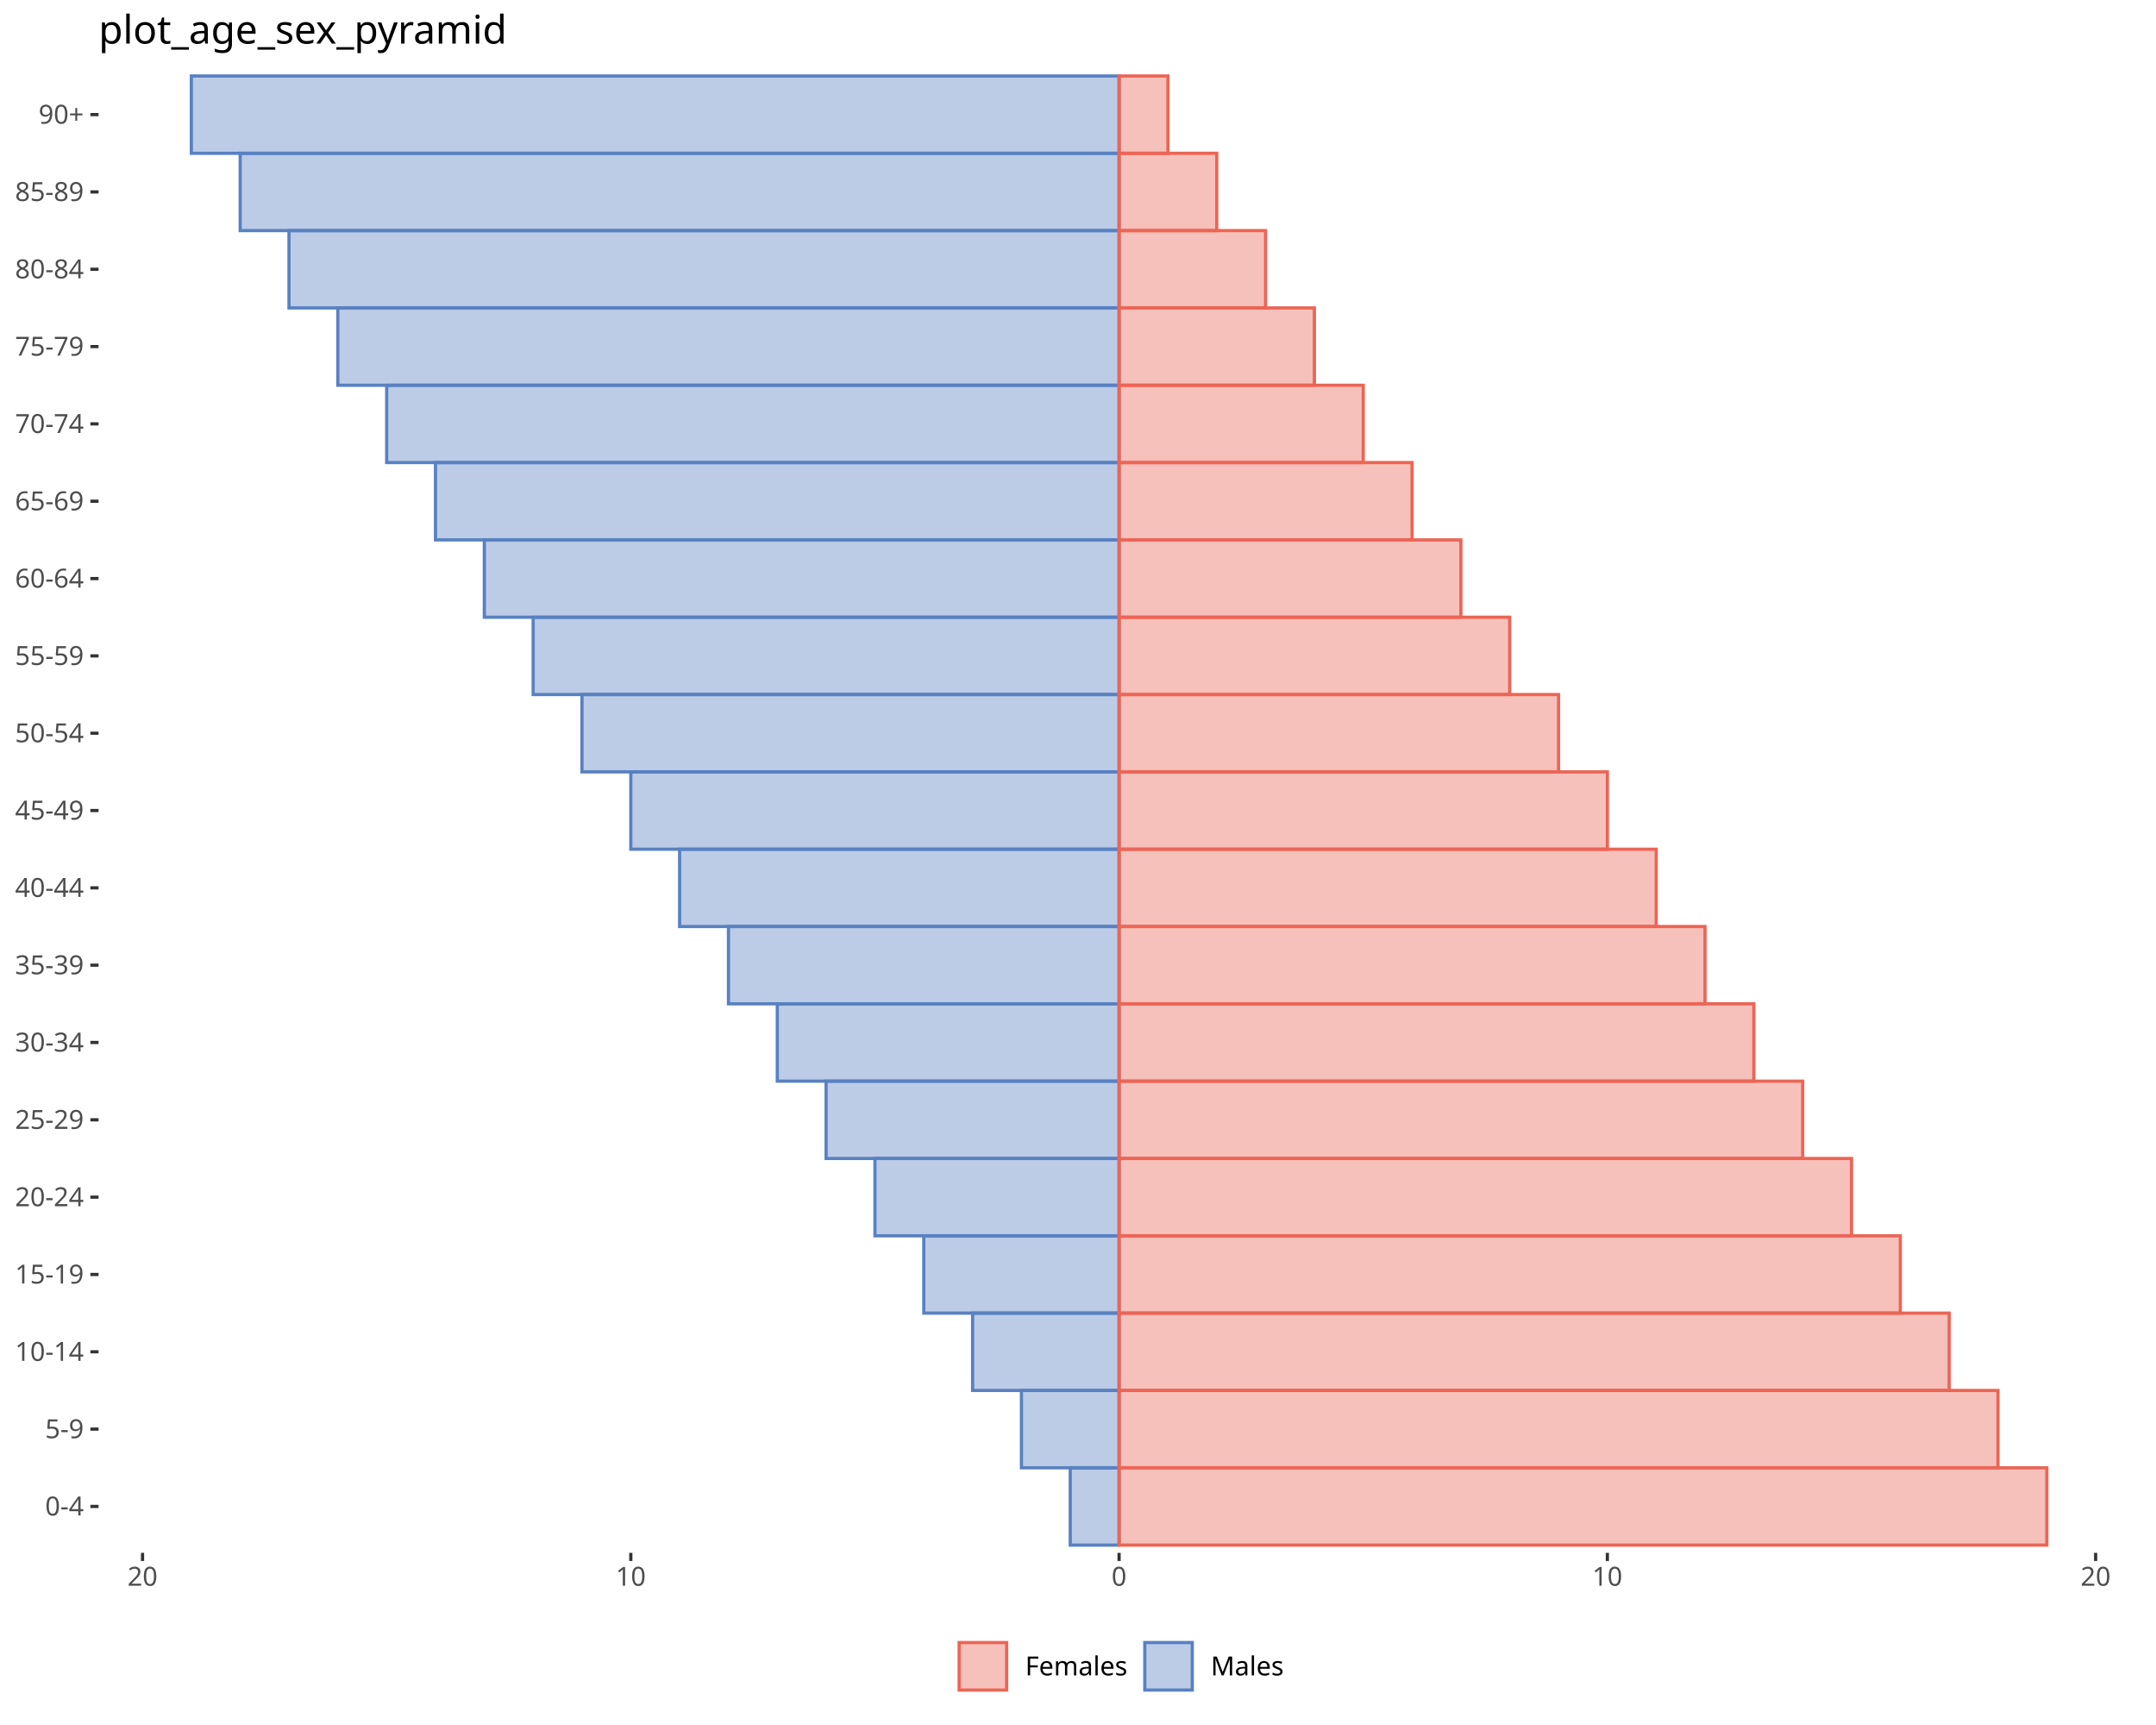
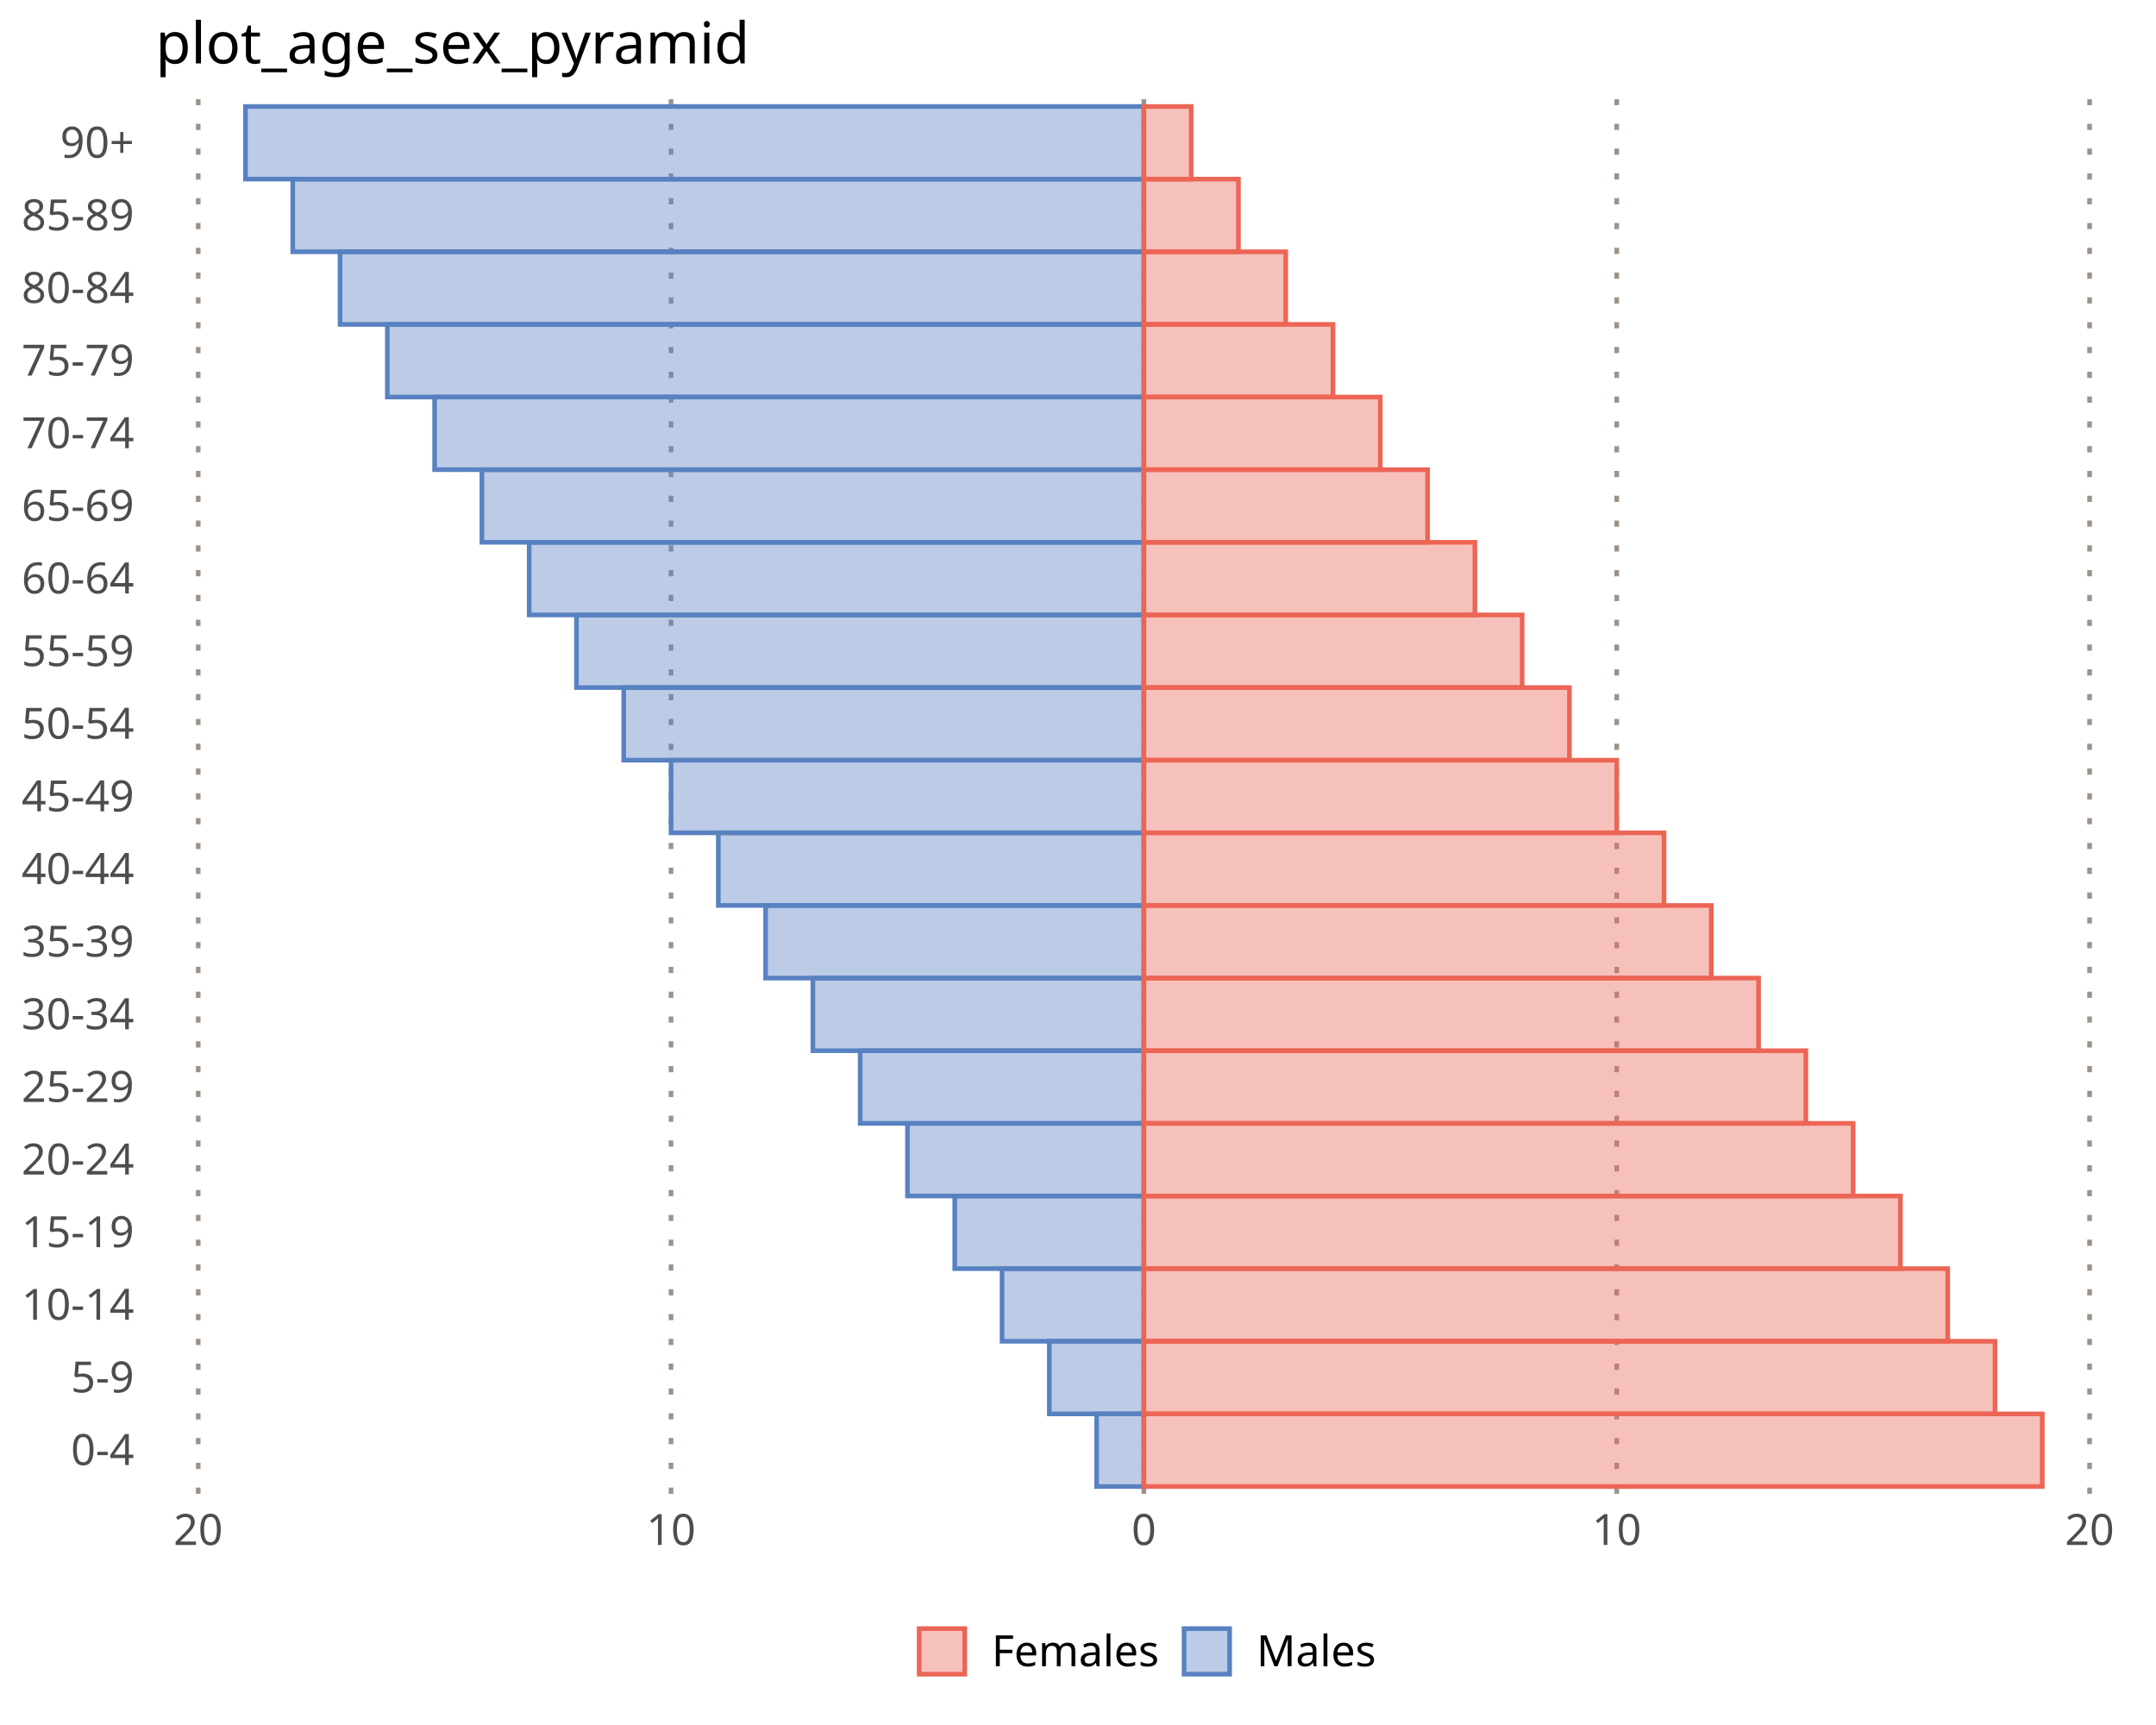
<svg xmlns="http://www.w3.org/2000/svg" class="svglite" data-engine-version="2.0" width="720.00pt" height="576.00pt" viewBox="0 0 720.00 576.00">
  <defs>
    <style type="text/css">
    .svglite line, .svglite polyline, .svglite polygon, .svglite path, .svglite rect, .svglite circle {
      fill: none;
      stroke: #000000;
      stroke-linecap: round;
      stroke-linejoin: round;
      stroke-miterlimit: 10.00;
    }
  </style>
  </defs>
  <rect width="100%" height="100%" style="stroke: none; fill: #FFFFFF;" />
  <defs>
    <clipPath id="cpMC4wMHw3MjAuMDB8MC4wMHw1NzYuMDA=">
      <rect x="0.00" y="0.00" width="720.00" height="576.00" />
    </clipPath>
  </defs>
  <g clip-path="url(#cpMC4wMHw3MjAuMDB8MC4wMHw1NzYuMDA=)">
-     <rect x="0.00" y="0.00" width="720.00" height="576.00" style="stroke-width: 1.07; stroke: #FFFFFF; fill: #FFFFFF;" />
+     <rect x="0" y="0.00" width="720.00" height="576.00" style="stroke-width: 1.55; stroke: none; fill: #FFFFFF;" />
  </g>
  <defs>
-     <clipPath id="cpMzIuOTJ8NzE0LjUyfDIyLjc4fDUxOC41MQ==">
-       <rect x="32.92" y="22.78" width="681.60" height="495.72" />
+     <clipPath id="cpNTEuOTh8NzEyLjAzfDMzLjE0fDQ5OC44MA==">
+       <rect x="51.98" y="33.14" width="660.05" height="465.66" />
    </clipPath>
  </defs>
-   <g clip-path="url(#cpMzIuOTJ8NzE0LjUyfDIyLjc4fDUxOC41MQ==)">
-     <polyline points="129.13,518.51 129.13,22.78 " style="stroke-width: 0.53; stroke: #FFFFFF; stroke-linecap: butt;" />
-     <polyline points="292.19,518.51 292.19,22.78 " style="stroke-width: 0.53; stroke: #FFFFFF; stroke-linecap: butt;" />
-     <polyline points="455.25,518.51 455.25,22.78 " style="stroke-width: 0.53; stroke: #FFFFFF; stroke-linecap: butt;" />
-     <polyline points="618.31,518.51 618.31,22.78 " style="stroke-width: 0.53; stroke: #FFFFFF; stroke-linecap: butt;" />
-     <polyline points="32.92,503.02 714.52,503.02 " style="stroke-width: 1.07; stroke: #FFFFFF; stroke-linecap: butt;" />
-     <polyline points="32.92,477.20 714.52,477.20 " style="stroke-width: 1.07; stroke: #FFFFFF; stroke-linecap: butt;" />
-     <polyline points="32.92,451.38 714.52,451.38 " style="stroke-width: 1.07; stroke: #FFFFFF; stroke-linecap: butt;" />
-     <polyline points="32.92,425.56 714.52,425.56 " style="stroke-width: 1.07; stroke: #FFFFFF; stroke-linecap: butt;" />
-     <polyline points="32.92,399.74 714.52,399.74 " style="stroke-width: 1.07; stroke: #FFFFFF; stroke-linecap: butt;" />
-     <polyline points="32.92,373.92 714.52,373.92 " style="stroke-width: 1.07; stroke: #FFFFFF; stroke-linecap: butt;" />
-     <polyline points="32.92,348.10 714.52,348.10 " style="stroke-width: 1.07; stroke: #FFFFFF; stroke-linecap: butt;" />
-     <polyline points="32.92,322.28 714.52,322.28 " style="stroke-width: 1.07; stroke: #FFFFFF; stroke-linecap: butt;" />
-     <polyline points="32.92,296.46 714.52,296.46 " style="stroke-width: 1.07; stroke: #FFFFFF; stroke-linecap: butt;" />
-     <polyline points="32.92,270.65 714.52,270.65 " style="stroke-width: 1.07; stroke: #FFFFFF; stroke-linecap: butt;" />
-     <polyline points="32.92,244.83 714.52,244.83 " style="stroke-width: 1.07; stroke: #FFFFFF; stroke-linecap: butt;" />
-     <polyline points="32.92,219.01 714.52,219.01 " style="stroke-width: 1.07; stroke: #FFFFFF; stroke-linecap: butt;" />
-     <polyline points="32.92,193.19 714.52,193.19 " style="stroke-width: 1.07; stroke: #FFFFFF; stroke-linecap: butt;" />
-     <polyline points="32.92,167.37 714.52,167.37 " style="stroke-width: 1.07; stroke: #FFFFFF; stroke-linecap: butt;" />
-     <polyline points="32.92,141.55 714.52,141.55 " style="stroke-width: 1.07; stroke: #FFFFFF; stroke-linecap: butt;" />
-     <polyline points="32.92,115.73 714.52,115.73 " style="stroke-width: 1.07; stroke: #FFFFFF; stroke-linecap: butt;" />
-     <polyline points="32.92,89.91 714.52,89.91 " style="stroke-width: 1.07; stroke: #FFFFFF; stroke-linecap: butt;" />
-     <polyline points="32.92,64.09 714.52,64.09 " style="stroke-width: 1.07; stroke: #FFFFFF; stroke-linecap: butt;" />
-     <polyline points="32.92,38.27 714.52,38.27 " style="stroke-width: 1.07; stroke: #FFFFFF; stroke-linecap: butt;" />
-     <polyline points="47.60,518.51 47.60,22.78 " style="stroke-width: 1.07; stroke: #FFFFFF; stroke-linecap: butt;" />
-     <polyline points="210.66,518.51 210.66,22.78 " style="stroke-width: 1.07; stroke: #FFFFFF; stroke-linecap: butt;" />
-     <polyline points="373.72,518.51 373.72,22.78 " style="stroke-width: 1.07; stroke: #FFFFFF; stroke-linecap: butt;" />
-     <polyline points="536.78,518.51 536.78,22.78 " style="stroke-width: 1.07; stroke: #FFFFFF; stroke-linecap: butt;" />
-     <polyline points="699.84,518.51 699.84,22.78 " style="stroke-width: 1.07; stroke: #FFFFFF; stroke-linecap: butt;" />
-     <rect x="357.41" y="490.11" width="16.31" height="25.82" style="stroke-width: 1.07; stroke: #5881C1; stroke-linecap: butt; stroke-linejoin: miter; fill: #5881C1; fill-opacity: 0.40;" />
-     <rect x="341.11" y="464.29" width="32.61" height="25.82" style="stroke-width: 1.07; stroke: #5881C1; stroke-linecap: butt; stroke-linejoin: miter; fill: #5881C1; fill-opacity: 0.40;" />
-     <rect x="324.80" y="438.47" width="48.92" height="25.82" style="stroke-width: 1.07; stroke: #5881C1; stroke-linecap: butt; stroke-linejoin: miter; fill: #5881C1; fill-opacity: 0.40;" />
-     <rect x="308.50" y="412.65" width="65.22" height="25.82" style="stroke-width: 1.07; stroke: #5881C1; stroke-linecap: butt; stroke-linejoin: miter; fill: #5881C1; fill-opacity: 0.40;" />
-     <rect x="292.19" y="386.83" width="81.53" height="25.82" style="stroke-width: 1.07; stroke: #5881C1; stroke-linecap: butt; stroke-linejoin: miter; fill: #5881C1; fill-opacity: 0.40;" />
-     <rect x="275.88" y="361.01" width="97.84" height="25.82" style="stroke-width: 1.07; stroke: #5881C1; stroke-linecap: butt; stroke-linejoin: miter; fill: #5881C1; fill-opacity: 0.40;" />
-     <rect x="259.58" y="335.19" width="114.14" height="25.82" style="stroke-width: 1.07; stroke: #5881C1; stroke-linecap: butt; stroke-linejoin: miter; fill: #5881C1; fill-opacity: 0.40;" />
-     <rect x="243.27" y="309.37" width="130.45" height="25.82" style="stroke-width: 1.07; stroke: #5881C1; stroke-linecap: butt; stroke-linejoin: miter; fill: #5881C1; fill-opacity: 0.40;" />
-     <rect x="226.96" y="283.56" width="146.76" height="25.82" style="stroke-width: 1.07; stroke: #5881C1; stroke-linecap: butt; stroke-linejoin: miter; fill: #5881C1; fill-opacity: 0.40;" />
-     <rect x="210.66" y="257.74" width="163.06" height="25.82" style="stroke-width: 1.07; stroke: #5881C1; stroke-linecap: butt; stroke-linejoin: miter; fill: #5881C1; fill-opacity: 0.40;" />
-     <rect x="194.35" y="231.92" width="179.37" height="25.82" style="stroke-width: 1.07; stroke: #5881C1; stroke-linecap: butt; stroke-linejoin: miter; fill: #5881C1; fill-opacity: 0.40;" />
-     <rect x="178.05" y="206.10" width="195.67" height="25.82" style="stroke-width: 1.07; stroke: #5881C1; stroke-linecap: butt; stroke-linejoin: miter; fill: #5881C1; fill-opacity: 0.40;" />
-     <rect x="161.74" y="180.28" width="211.98" height="25.82" style="stroke-width: 1.07; stroke: #5881C1; stroke-linecap: butt; stroke-linejoin: miter; fill: #5881C1; fill-opacity: 0.40;" />
-     <rect x="145.43" y="154.46" width="228.29" height="25.82" style="stroke-width: 1.07; stroke: #5881C1; stroke-linecap: butt; stroke-linejoin: miter; fill: #5881C1; fill-opacity: 0.40;" />
-     <rect x="129.13" y="128.64" width="244.59" height="25.82" style="stroke-width: 1.07; stroke: #5881C1; stroke-linecap: butt; stroke-linejoin: miter; fill: #5881C1; fill-opacity: 0.40;" />
-     <rect x="112.82" y="102.82" width="260.90" height="25.82" style="stroke-width: 1.07; stroke: #5881C1; stroke-linecap: butt; stroke-linejoin: miter; fill: #5881C1; fill-opacity: 0.40;" />
-     <rect x="96.51" y="77.00" width="277.21" height="25.82" style="stroke-width: 1.07; stroke: #5881C1; stroke-linecap: butt; stroke-linejoin: miter; fill: #5881C1; fill-opacity: 0.40;" />
-     <rect x="80.21" y="51.18" width="293.51" height="25.82" style="stroke-width: 1.07; stroke: #5881C1; stroke-linecap: butt; stroke-linejoin: miter; fill: #5881C1; fill-opacity: 0.40;" />
-     <rect x="63.90" y="25.37" width="309.82" height="25.82" style="stroke-width: 1.07; stroke: #5881C1; stroke-linecap: butt; stroke-linejoin: miter; fill: #5881C1; fill-opacity: 0.40;" />
-     <rect x="373.72" y="490.11" width="309.82" height="25.82" style="stroke-width: 1.07; stroke: #EC6555; stroke-linecap: butt; stroke-linejoin: miter; fill: #EC6555; fill-opacity: 0.40;" />
-     <rect x="373.72" y="464.29" width="293.51" height="25.82" style="stroke-width: 1.07; stroke: #EC6555; stroke-linecap: butt; stroke-linejoin: miter; fill: #EC6555; fill-opacity: 0.40;" />
-     <rect x="373.72" y="438.47" width="277.21" height="25.82" style="stroke-width: 1.07; stroke: #EC6555; stroke-linecap: butt; stroke-linejoin: miter; fill: #EC6555; fill-opacity: 0.40;" />
-     <rect x="373.72" y="412.65" width="260.90" height="25.82" style="stroke-width: 1.07; stroke: #EC6555; stroke-linecap: butt; stroke-linejoin: miter; fill: #EC6555; fill-opacity: 0.40;" />
-     <rect x="373.72" y="386.83" width="244.59" height="25.82" style="stroke-width: 1.07; stroke: #EC6555; stroke-linecap: butt; stroke-linejoin: miter; fill: #EC6555; fill-opacity: 0.40;" />
-     <rect x="373.72" y="361.01" width="228.29" height="25.82" style="stroke-width: 1.07; stroke: #EC6555; stroke-linecap: butt; stroke-linejoin: miter; fill: #EC6555; fill-opacity: 0.40;" />
-     <rect x="373.72" y="335.19" width="211.98" height="25.82" style="stroke-width: 1.07; stroke: #EC6555; stroke-linecap: butt; stroke-linejoin: miter; fill: #EC6555; fill-opacity: 0.40;" />
-     <rect x="373.72" y="309.37" width="195.67" height="25.82" style="stroke-width: 1.07; stroke: #EC6555; stroke-linecap: butt; stroke-linejoin: miter; fill: #EC6555; fill-opacity: 0.40;" />
-     <rect x="373.72" y="283.56" width="179.37" height="25.82" style="stroke-width: 1.07; stroke: #EC6555; stroke-linecap: butt; stroke-linejoin: miter; fill: #EC6555; fill-opacity: 0.40;" />
-     <rect x="373.72" y="257.74" width="163.06" height="25.82" style="stroke-width: 1.07; stroke: #EC6555; stroke-linecap: butt; stroke-linejoin: miter; fill: #EC6555; fill-opacity: 0.40;" />
-     <rect x="373.72" y="231.92" width="146.76" height="25.82" style="stroke-width: 1.07; stroke: #EC6555; stroke-linecap: butt; stroke-linejoin: miter; fill: #EC6555; fill-opacity: 0.40;" />
-     <rect x="373.72" y="206.10" width="130.45" height="25.82" style="stroke-width: 1.07; stroke: #EC6555; stroke-linecap: butt; stroke-linejoin: miter; fill: #EC6555; fill-opacity: 0.40;" />
-     <rect x="373.72" y="180.28" width="114.14" height="25.82" style="stroke-width: 1.07; stroke: #EC6555; stroke-linecap: butt; stroke-linejoin: miter; fill: #EC6555; fill-opacity: 0.40;" />
-     <rect x="373.72" y="154.46" width="97.84" height="25.82" style="stroke-width: 1.07; stroke: #EC6555; stroke-linecap: butt; stroke-linejoin: miter; fill: #EC6555; fill-opacity: 0.40;" />
-     <rect x="373.72" y="128.64" width="81.53" height="25.82" style="stroke-width: 1.07; stroke: #EC6555; stroke-linecap: butt; stroke-linejoin: miter; fill: #EC6555; fill-opacity: 0.40;" />
-     <rect x="373.72" y="102.82" width="65.22" height="25.82" style="stroke-width: 1.07; stroke: #EC6555; stroke-linecap: butt; stroke-linejoin: miter; fill: #EC6555; fill-opacity: 0.40;" />
-     <rect x="373.72" y="77.00" width="48.92" height="25.82" style="stroke-width: 1.07; stroke: #EC6555; stroke-linecap: butt; stroke-linejoin: miter; fill: #EC6555; fill-opacity: 0.40;" />
-     <rect x="373.72" y="51.18" width="32.61" height="25.82" style="stroke-width: 1.07; stroke: #EC6555; stroke-linecap: butt; stroke-linejoin: miter; fill: #EC6555; fill-opacity: 0.40;" />
-     <rect x="373.72" y="25.37" width="16.31" height="25.82" style="stroke-width: 1.07; stroke: #EC6555; stroke-linecap: butt; stroke-linejoin: miter; fill: #EC6555; fill-opacity: 0.40;" />
+   <g clip-path="url(#cpNTEuOTh8NzEyLjAzfDMzLjE0fDQ5OC44MA==)">
+     <polyline points="66.19,498.80 66.19,33.14 " style="stroke-width: 1.55; stroke: #9D928A; stroke-dasharray: 2.07,6.21; stroke-linecap: butt;" />
+     <polyline points="224.09,498.80 224.09,33.14 " style="stroke-width: 1.55; stroke: #9D928A; stroke-dasharray: 2.07,6.21; stroke-linecap: butt;" />
+     <polyline points="382.00,498.80 382.00,33.14 " style="stroke-width: 1.55; stroke: #9D928A; stroke-dasharray: 2.07,6.21; stroke-linecap: butt;" />
+     <polyline points="539.91,498.80 539.91,33.14 " style="stroke-width: 1.55; stroke: #9D928A; stroke-dasharray: 2.07,6.21; stroke-linecap: butt;" />
+     <polyline points="697.82,498.80 697.82,33.14 " style="stroke-width: 1.55; stroke: #9D928A; stroke-dasharray: 2.07,6.21; stroke-linecap: butt;" />
+     <rect x="366.21" y="472.12" width="15.79" height="24.25" style="stroke-width: 1.55; stroke: #5881C1; stroke-linecap: butt; stroke-linejoin: miter; fill: #5881C1; fill-opacity: 0.40;" />
+     <rect x="350.42" y="447.87" width="31.58" height="24.25" style="stroke-width: 1.55; stroke: #5881C1; stroke-linecap: butt; stroke-linejoin: miter; fill: #5881C1; fill-opacity: 0.40;" />
+     <rect x="334.63" y="423.61" width="47.37" height="24.25" style="stroke-width: 1.55; stroke: #5881C1; stroke-linecap: butt; stroke-linejoin: miter; fill: #5881C1; fill-opacity: 0.40;" />
+     <rect x="318.84" y="399.36" width="63.16" height="24.25" style="stroke-width: 1.55; stroke: #5881C1; stroke-linecap: butt; stroke-linejoin: miter; fill: #5881C1; fill-opacity: 0.40;" />
+     <rect x="303.05" y="375.11" width="78.95" height="24.25" style="stroke-width: 1.55; stroke: #5881C1; stroke-linecap: butt; stroke-linejoin: miter; fill: #5881C1; fill-opacity: 0.40;" />
+     <rect x="287.26" y="350.85" width="94.74" height="24.25" style="stroke-width: 1.55; stroke: #5881C1; stroke-linecap: butt; stroke-linejoin: miter; fill: #5881C1; fill-opacity: 0.40;" />
+     <rect x="271.47" y="326.60" width="110.54" height="24.25" style="stroke-width: 1.55; stroke: #5881C1; stroke-linecap: butt; stroke-linejoin: miter; fill: #5881C1; fill-opacity: 0.40;" />
+     <rect x="255.68" y="302.35" width="126.33" height="24.25" style="stroke-width: 1.55; stroke: #5881C1; stroke-linecap: butt; stroke-linejoin: miter; fill: #5881C1; fill-opacity: 0.40;" />
+     <rect x="239.89" y="278.09" width="142.12" height="24.25" style="stroke-width: 1.55; stroke: #5881C1; stroke-linecap: butt; stroke-linejoin: miter; fill: #5881C1; fill-opacity: 0.40;" />
+     <rect x="224.09" y="253.84" width="157.91" height="24.25" style="stroke-width: 1.55; stroke: #5881C1; stroke-linecap: butt; stroke-linejoin: miter; fill: #5881C1; fill-opacity: 0.40;" />
+     <rect x="208.30" y="229.59" width="173.70" height="24.25" style="stroke-width: 1.55; stroke: #5881C1; stroke-linecap: butt; stroke-linejoin: miter; fill: #5881C1; fill-opacity: 0.40;" />
+     <rect x="192.51" y="205.34" width="189.49" height="24.25" style="stroke-width: 1.55; stroke: #5881C1; stroke-linecap: butt; stroke-linejoin: miter; fill: #5881C1; fill-opacity: 0.40;" />
+     <rect x="176.72" y="181.08" width="205.28" height="24.25" style="stroke-width: 1.55; stroke: #5881C1; stroke-linecap: butt; stroke-linejoin: miter; fill: #5881C1; fill-opacity: 0.40;" />
+     <rect x="160.93" y="156.83" width="221.07" height="24.25" style="stroke-width: 1.55; stroke: #5881C1; stroke-linecap: butt; stroke-linejoin: miter; fill: #5881C1; fill-opacity: 0.40;" />
+     <rect x="145.14" y="132.58" width="236.86" height="24.25" style="stroke-width: 1.55; stroke: #5881C1; stroke-linecap: butt; stroke-linejoin: miter; fill: #5881C1; fill-opacity: 0.40;" />
+     <rect x="129.35" y="108.32" width="252.65" height="24.25" style="stroke-width: 1.55; stroke: #5881C1; stroke-linecap: butt; stroke-linejoin: miter; fill: #5881C1; fill-opacity: 0.40;" />
+     <rect x="113.56" y="84.07" width="268.44" height="24.25" style="stroke-width: 1.55; stroke: #5881C1; stroke-linecap: butt; stroke-linejoin: miter; fill: #5881C1; fill-opacity: 0.40;" />
+     <rect x="97.77" y="59.82" width="284.23" height="24.25" style="stroke-width: 1.55; stroke: #5881C1; stroke-linecap: butt; stroke-linejoin: miter; fill: #5881C1; fill-opacity: 0.40;" />
+     <rect x="81.98" y="35.56" width="300.02" height="24.25" style="stroke-width: 1.55; stroke: #5881C1; stroke-linecap: butt; stroke-linejoin: miter; fill: #5881C1; fill-opacity: 0.40;" />
+     <rect x="382.00" y="472.12" width="300.02" height="24.25" style="stroke-width: 1.55; stroke: #EC6555; stroke-linecap: butt; stroke-linejoin: miter; fill: #EC6555; fill-opacity: 0.40;" />
+     <rect x="382.00" y="447.87" width="284.23" height="24.25" style="stroke-width: 1.55; stroke: #EC6555; stroke-linecap: butt; stroke-linejoin: miter; fill: #EC6555; fill-opacity: 0.40;" />
+     <rect x="382.00" y="423.61" width="268.44" height="24.25" style="stroke-width: 1.55; stroke: #EC6555; stroke-linecap: butt; stroke-linejoin: miter; fill: #EC6555; fill-opacity: 0.40;" />
+     <rect x="382.00" y="399.36" width="252.65" height="24.25" style="stroke-width: 1.55; stroke: #EC6555; stroke-linecap: butt; stroke-linejoin: miter; fill: #EC6555; fill-opacity: 0.40;" />
+     <rect x="382.00" y="375.11" width="236.86" height="24.25" style="stroke-width: 1.55; stroke: #EC6555; stroke-linecap: butt; stroke-linejoin: miter; fill: #EC6555; fill-opacity: 0.40;" />
+     <rect x="382.00" y="350.85" width="221.07" height="24.25" style="stroke-width: 1.55; stroke: #EC6555; stroke-linecap: butt; stroke-linejoin: miter; fill: #EC6555; fill-opacity: 0.40;" />
+     <rect x="382.00" y="326.60" width="205.28" height="24.25" style="stroke-width: 1.55; stroke: #EC6555; stroke-linecap: butt; stroke-linejoin: miter; fill: #EC6555; fill-opacity: 0.40;" />
+     <rect x="382.00" y="302.35" width="189.49" height="24.25" style="stroke-width: 1.55; stroke: #EC6555; stroke-linecap: butt; stroke-linejoin: miter; fill: #EC6555; fill-opacity: 0.40;" />
+     <rect x="382.00" y="278.09" width="173.70" height="24.25" style="stroke-width: 1.55; stroke: #EC6555; stroke-linecap: butt; stroke-linejoin: miter; fill: #EC6555; fill-opacity: 0.40;" />
+     <rect x="382.00" y="253.84" width="157.91" height="24.25" style="stroke-width: 1.55; stroke: #EC6555; stroke-linecap: butt; stroke-linejoin: miter; fill: #EC6555; fill-opacity: 0.40;" />
+     <rect x="382.00" y="229.59" width="142.12" height="24.25" style="stroke-width: 1.55; stroke: #EC6555; stroke-linecap: butt; stroke-linejoin: miter; fill: #EC6555; fill-opacity: 0.40;" />
+     <rect x="382.00" y="205.34" width="126.33" height="24.25" style="stroke-width: 1.55; stroke: #EC6555; stroke-linecap: butt; stroke-linejoin: miter; fill: #EC6555; fill-opacity: 0.40;" />
+     <rect x="382.00" y="181.08" width="110.54" height="24.25" style="stroke-width: 1.55; stroke: #EC6555; stroke-linecap: butt; stroke-linejoin: miter; fill: #EC6555; fill-opacity: 0.40;" />
+     <rect x="382.00" y="156.83" width="94.74" height="24.25" style="stroke-width: 1.55; stroke: #EC6555; stroke-linecap: butt; stroke-linejoin: miter; fill: #EC6555; fill-opacity: 0.40;" />
+     <rect x="382.00" y="132.58" width="78.95" height="24.25" style="stroke-width: 1.55; stroke: #EC6555; stroke-linecap: butt; stroke-linejoin: miter; fill: #EC6555; fill-opacity: 0.40;" />
+     <rect x="382.00" y="108.32" width="63.16" height="24.25" style="stroke-width: 1.55; stroke: #EC6555; stroke-linecap: butt; stroke-linejoin: miter; fill: #EC6555; fill-opacity: 0.40;" />
+     <rect x="382.00" y="84.07" width="47.37" height="24.25" style="stroke-width: 1.55; stroke: #EC6555; stroke-linecap: butt; stroke-linejoin: miter; fill: #EC6555; fill-opacity: 0.40;" />
+     <rect x="382.00" y="59.82" width="31.58" height="24.25" style="stroke-width: 1.55; stroke: #EC6555; stroke-linecap: butt; stroke-linejoin: miter; fill: #EC6555; fill-opacity: 0.40;" />
+     <rect x="382.00" y="35.56" width="15.79" height="24.25" style="stroke-width: 1.55; stroke: #EC6555; stroke-linecap: butt; stroke-linejoin: miter; fill: #EC6555; fill-opacity: 0.40;" />
  </g>
  <g clip-path="url(#cpMC4wMHw3MjAuMDB8MC4wMHw1NzYuMDA=)">
-     <text x="27.99" y="506.04" text-anchor="end" style="font-size: 8.80px; fill: #4D4D4D; font-family: sans;" textLength="12.72px" lengthAdjust="spacingAndGlyphs">0-4</text>
-     <text x="27.99" y="480.23" text-anchor="end" style="font-size: 8.80px; fill: #4D4D4D; font-family: sans;" textLength="12.72px" lengthAdjust="spacingAndGlyphs">5-9</text>
-     <text x="27.99" y="454.41" text-anchor="end" style="font-size: 8.80px; fill: #4D4D4D; font-family: sans;" textLength="22.51px" lengthAdjust="spacingAndGlyphs">10-14</text>
-     <text x="27.99" y="428.59" text-anchor="end" style="font-size: 8.80px; fill: #4D4D4D; font-family: sans;" textLength="22.51px" lengthAdjust="spacingAndGlyphs">15-19</text>
-     <text x="27.99" y="402.77" text-anchor="end" style="font-size: 8.80px; fill: #4D4D4D; font-family: sans;" textLength="22.51px" lengthAdjust="spacingAndGlyphs">20-24</text>
-     <text x="27.99" y="376.95" text-anchor="end" style="font-size: 8.80px; fill: #4D4D4D; font-family: sans;" textLength="22.51px" lengthAdjust="spacingAndGlyphs">25-29</text>
-     <text x="27.99" y="351.13" text-anchor="end" style="font-size: 8.80px; fill: #4D4D4D; font-family: sans;" textLength="22.51px" lengthAdjust="spacingAndGlyphs">30-34</text>
-     <text x="27.99" y="325.31" text-anchor="end" style="font-size: 8.80px; fill: #4D4D4D; font-family: sans;" textLength="22.51px" lengthAdjust="spacingAndGlyphs">35-39</text>
-     <text x="27.99" y="299.49" text-anchor="end" style="font-size: 8.80px; fill: #4D4D4D; font-family: sans;" textLength="22.51px" lengthAdjust="spacingAndGlyphs">40-44</text>
-     <text x="27.99" y="273.67" text-anchor="end" style="font-size: 8.80px; fill: #4D4D4D; font-family: sans;" textLength="22.51px" lengthAdjust="spacingAndGlyphs">45-49</text>
-     <text x="27.99" y="247.85" text-anchor="end" style="font-size: 8.80px; fill: #4D4D4D; font-family: sans;" textLength="22.51px" lengthAdjust="spacingAndGlyphs">50-54</text>
-     <text x="27.99" y="222.04" text-anchor="end" style="font-size: 8.80px; fill: #4D4D4D; font-family: sans;" textLength="22.51px" lengthAdjust="spacingAndGlyphs">55-59</text>
-     <text x="27.99" y="196.22" text-anchor="end" style="font-size: 8.80px; fill: #4D4D4D; font-family: sans;" textLength="22.51px" lengthAdjust="spacingAndGlyphs">60-64</text>
-     <text x="27.99" y="170.40" text-anchor="end" style="font-size: 8.80px; fill: #4D4D4D; font-family: sans;" textLength="22.51px" lengthAdjust="spacingAndGlyphs">65-69</text>
-     <text x="27.99" y="144.58" text-anchor="end" style="font-size: 8.80px; fill: #4D4D4D; font-family: sans;" textLength="22.51px" lengthAdjust="spacingAndGlyphs">70-74</text>
-     <text x="27.99" y="118.76" text-anchor="end" style="font-size: 8.80px; fill: #4D4D4D; font-family: sans;" textLength="22.51px" lengthAdjust="spacingAndGlyphs">75-79</text>
-     <text x="27.99" y="92.94" text-anchor="end" style="font-size: 8.80px; fill: #4D4D4D; font-family: sans;" textLength="22.51px" lengthAdjust="spacingAndGlyphs">80-84</text>
-     <text x="27.99" y="67.12" text-anchor="end" style="font-size: 8.80px; fill: #4D4D4D; font-family: sans;" textLength="22.51px" lengthAdjust="spacingAndGlyphs">85-89</text>
-     <text x="27.99" y="41.30" text-anchor="end" style="font-size: 8.80px; fill: #4D4D4D; font-family: sans;" textLength="14.93px" lengthAdjust="spacingAndGlyphs">90+</text>
-     <polyline points="30.18,503.02 32.92,503.02 " style="stroke-width: 1.07; stroke: #333333; stroke-linecap: butt;" />
-     <polyline points="30.18,477.20 32.92,477.20 " style="stroke-width: 1.07; stroke: #333333; stroke-linecap: butt;" />
-     <polyline points="30.18,451.38 32.92,451.38 " style="stroke-width: 1.07; stroke: #333333; stroke-linecap: butt;" />
-     <polyline points="30.18,425.56 32.92,425.56 " style="stroke-width: 1.07; stroke: #333333; stroke-linecap: butt;" />
-     <polyline points="30.18,399.74 32.92,399.74 " style="stroke-width: 1.07; stroke: #333333; stroke-linecap: butt;" />
-     <polyline points="30.18,373.92 32.92,373.92 " style="stroke-width: 1.07; stroke: #333333; stroke-linecap: butt;" />
-     <polyline points="30.18,348.10 32.92,348.10 " style="stroke-width: 1.07; stroke: #333333; stroke-linecap: butt;" />
-     <polyline points="30.18,322.28 32.92,322.28 " style="stroke-width: 1.07; stroke: #333333; stroke-linecap: butt;" />
-     <polyline points="30.18,296.46 32.92,296.46 " style="stroke-width: 1.07; stroke: #333333; stroke-linecap: butt;" />
-     <polyline points="30.18,270.65 32.92,270.65 " style="stroke-width: 1.07; stroke: #333333; stroke-linecap: butt;" />
-     <polyline points="30.18,244.83 32.92,244.83 " style="stroke-width: 1.07; stroke: #333333; stroke-linecap: butt;" />
-     <polyline points="30.18,219.01 32.92,219.01 " style="stroke-width: 1.07; stroke: #333333; stroke-linecap: butt;" />
-     <polyline points="30.18,193.19 32.92,193.19 " style="stroke-width: 1.07; stroke: #333333; stroke-linecap: butt;" />
-     <polyline points="30.18,167.37 32.92,167.37 " style="stroke-width: 1.07; stroke: #333333; stroke-linecap: butt;" />
-     <polyline points="30.18,141.55 32.92,141.55 " style="stroke-width: 1.07; stroke: #333333; stroke-linecap: butt;" />
-     <polyline points="30.18,115.73 32.92,115.73 " style="stroke-width: 1.07; stroke: #333333; stroke-linecap: butt;" />
-     <polyline points="30.18,89.91 32.92,89.91 " style="stroke-width: 1.07; stroke: #333333; stroke-linecap: butt;" />
-     <polyline points="30.18,64.09 32.92,64.09 " style="stroke-width: 1.07; stroke: #333333; stroke-linecap: butt;" />
-     <polyline points="30.18,38.27 32.92,38.27 " style="stroke-width: 1.07; stroke: #333333; stroke-linecap: butt;" />
-     <polyline points="47.60,521.25 47.60,518.51 " style="stroke-width: 1.07; stroke: #333333; stroke-linecap: butt;" />
-     <polyline points="210.66,521.25 210.66,518.51 " style="stroke-width: 1.07; stroke: #333333; stroke-linecap: butt;" />
-     <polyline points="373.72,521.25 373.72,518.51 " style="stroke-width: 1.07; stroke: #333333; stroke-linecap: butt;" />
-     <polyline points="536.78,521.25 536.78,518.51 " style="stroke-width: 1.07; stroke: #333333; stroke-linecap: butt;" />
-     <polyline points="699.84,521.25 699.84,518.51 " style="stroke-width: 1.07; stroke: #333333; stroke-linecap: butt;" />
-     <text x="47.60" y="529.50" text-anchor="middle" style="font-size: 8.80px; fill: #4D4D4D; font-family: sans;" textLength="9.79px" lengthAdjust="spacingAndGlyphs">20</text>
-     <text x="210.66" y="529.50" text-anchor="middle" style="font-size: 8.80px; fill: #4D4D4D; font-family: sans;" textLength="9.79px" lengthAdjust="spacingAndGlyphs">10</text>
-     <text x="373.72" y="529.50" text-anchor="middle" style="font-size: 8.80px; fill: #4D4D4D; font-family: sans;" textLength="4.89px" lengthAdjust="spacingAndGlyphs">0</text>
-     <text x="536.78" y="529.50" text-anchor="middle" style="font-size: 8.80px; fill: #4D4D4D; font-family: sans;" textLength="9.79px" lengthAdjust="spacingAndGlyphs">10</text>
-     <text x="699.84" y="529.50" text-anchor="middle" style="font-size: 8.80px; fill: #4D4D4D; font-family: sans;" textLength="9.79px" lengthAdjust="spacingAndGlyphs">20</text>
-     <rect x="314.13" y="542.28" width="119.19" height="28.24" style="stroke-width: 1.07; stroke: none; fill: #FFFFFF;" />
-     <rect x="320.31" y="548.47" width="15.86" height="15.86" style="stroke-width: 1.07; stroke: #EC6555; stroke-linecap: butt; stroke-linejoin: miter; fill: #EC6555; fill-opacity: 0.40;" />
-     <rect x="382.30" y="548.47" width="15.86" height="15.86" style="stroke-width: 1.07; stroke: #5881C1; stroke-linecap: butt; stroke-linejoin: miter; fill: #5881C1; fill-opacity: 0.40;" />
-     <text x="342.37" y="559.43" style="font-size: 8.80px; font-family: sans;" textLength="33.75px" lengthAdjust="spacingAndGlyphs">Females</text>
-     <text x="404.35" y="559.43" style="font-size: 8.80px; font-family: sans;" textLength="23.48px" lengthAdjust="spacingAndGlyphs">Males</text>
-     <text x="32.92" y="14.56" style="font-size: 13.20px; font-family: sans;" textLength="132.84px" lengthAdjust="spacingAndGlyphs">plot_age_sex_pyramid</text>
+     <text x="44.80" y="489.20" text-anchor="end" style="font-size: 14.40px; fill: #4D4D4D; font-family: sans;" textLength="20.81px" lengthAdjust="spacingAndGlyphs">0-4</text>
+     <text x="44.80" y="464.95" text-anchor="end" style="font-size: 14.40px; fill: #4D4D4D; font-family: sans;" textLength="20.81px" lengthAdjust="spacingAndGlyphs">5-9</text>
+     <text x="44.80" y="440.69" text-anchor="end" style="font-size: 14.40px; fill: #4D4D4D; font-family: sans;" textLength="36.83px" lengthAdjust="spacingAndGlyphs">10-14</text>
+     <text x="44.80" y="416.44" text-anchor="end" style="font-size: 14.40px; fill: #4D4D4D; font-family: sans;" textLength="36.83px" lengthAdjust="spacingAndGlyphs">15-19</text>
+     <text x="44.80" y="392.19" text-anchor="end" style="font-size: 14.40px; fill: #4D4D4D; font-family: sans;" textLength="36.83px" lengthAdjust="spacingAndGlyphs">20-24</text>
+     <text x="44.80" y="367.94" text-anchor="end" style="font-size: 14.40px; fill: #4D4D4D; font-family: sans;" textLength="36.83px" lengthAdjust="spacingAndGlyphs">25-29</text>
+     <text x="44.80" y="343.68" text-anchor="end" style="font-size: 14.40px; fill: #4D4D4D; font-family: sans;" textLength="36.83px" lengthAdjust="spacingAndGlyphs">30-34</text>
+     <text x="44.80" y="319.43" text-anchor="end" style="font-size: 14.40px; fill: #4D4D4D; font-family: sans;" textLength="36.83px" lengthAdjust="spacingAndGlyphs">35-39</text>
+     <text x="44.80" y="295.18" text-anchor="end" style="font-size: 14.40px; fill: #4D4D4D; font-family: sans;" textLength="36.83px" lengthAdjust="spacingAndGlyphs">40-44</text>
+     <text x="44.80" y="270.92" text-anchor="end" style="font-size: 14.40px; fill: #4D4D4D; font-family: sans;" textLength="36.83px" lengthAdjust="spacingAndGlyphs">45-49</text>
+     <text x="44.80" y="246.67" text-anchor="end" style="font-size: 14.40px; fill: #4D4D4D; font-family: sans;" textLength="36.83px" lengthAdjust="spacingAndGlyphs">50-54</text>
+     <text x="44.80" y="222.42" text-anchor="end" style="font-size: 14.40px; fill: #4D4D4D; font-family: sans;" textLength="36.83px" lengthAdjust="spacingAndGlyphs">55-59</text>
+     <text x="44.80" y="198.16" text-anchor="end" style="font-size: 14.40px; fill: #4D4D4D; font-family: sans;" textLength="36.83px" lengthAdjust="spacingAndGlyphs">60-64</text>
+     <text x="44.80" y="173.91" text-anchor="end" style="font-size: 14.40px; fill: #4D4D4D; font-family: sans;" textLength="36.83px" lengthAdjust="spacingAndGlyphs">65-69</text>
+     <text x="44.80" y="149.66" text-anchor="end" style="font-size: 14.40px; fill: #4D4D4D; font-family: sans;" textLength="36.83px" lengthAdjust="spacingAndGlyphs">70-74</text>
+     <text x="44.80" y="125.41" text-anchor="end" style="font-size: 14.40px; fill: #4D4D4D; font-family: sans;" textLength="36.83px" lengthAdjust="spacingAndGlyphs">75-79</text>
+     <text x="44.80" y="101.15" text-anchor="end" style="font-size: 14.40px; fill: #4D4D4D; font-family: sans;" textLength="36.83px" lengthAdjust="spacingAndGlyphs">80-84</text>
+     <text x="44.80" y="76.90" text-anchor="end" style="font-size: 14.40px; fill: #4D4D4D; font-family: sans;" textLength="36.83px" lengthAdjust="spacingAndGlyphs">85-89</text>
+     <text x="44.80" y="52.65" text-anchor="end" style="font-size: 14.40px; fill: #4D4D4D; font-family: sans;" textLength="24.43px" lengthAdjust="spacingAndGlyphs">90+</text>
+     <text x="66.19" y="515.88" text-anchor="middle" style="font-size: 14.40px; fill: #4D4D4D; font-family: sans;" textLength="16.02px" lengthAdjust="spacingAndGlyphs">20</text>
+     <text x="224.09" y="515.88" text-anchor="middle" style="font-size: 14.40px; fill: #4D4D4D; font-family: sans;" textLength="16.02px" lengthAdjust="spacingAndGlyphs">10</text>
+     <text x="382.00" y="515.88" text-anchor="middle" style="font-size: 14.40px; fill: #4D4D4D; font-family: sans;" textLength="8.01px" lengthAdjust="spacingAndGlyphs">0</text>
+     <text x="539.91" y="515.88" text-anchor="middle" style="font-size: 14.40px; fill: #4D4D4D; font-family: sans;" textLength="16.02px" lengthAdjust="spacingAndGlyphs">10</text>
+     <text x="697.82" y="515.88" text-anchor="middle" style="font-size: 14.40px; fill: #4D4D4D; font-family: sans;" textLength="16.02px" lengthAdjust="spacingAndGlyphs">20</text>
+     <rect x="306.97" y="543.81" width="15.22" height="15.22" style="stroke-width: 1.55; stroke: #EC6555; stroke-linecap: butt; stroke-linejoin: miter; fill: #EC6555; fill-opacity: 0.40;" />
+     <rect x="395.42" y="543.81" width="15.22" height="15.22" style="stroke-width: 1.55; stroke: #5881C1; stroke-linecap: butt; stroke-linejoin: miter; fill: #5881C1; fill-opacity: 0.40;" />
+     <text x="331.19" y="556.37" style="font-size: 14.40px; font-family: sans;" textLength="55.23px" lengthAdjust="spacingAndGlyphs">Females</text>
+     <text x="419.64" y="556.37" style="font-size: 14.40px; font-family: sans;" textLength="38.42px" lengthAdjust="spacingAndGlyphs">Males</text>
+     <text x="51.98" y="21.18" style="font-size: 19.20px; font-family: sans;" textLength="193.22px" lengthAdjust="spacingAndGlyphs">plot_age_sex_pyramid</text>
  </g>
</svg>
